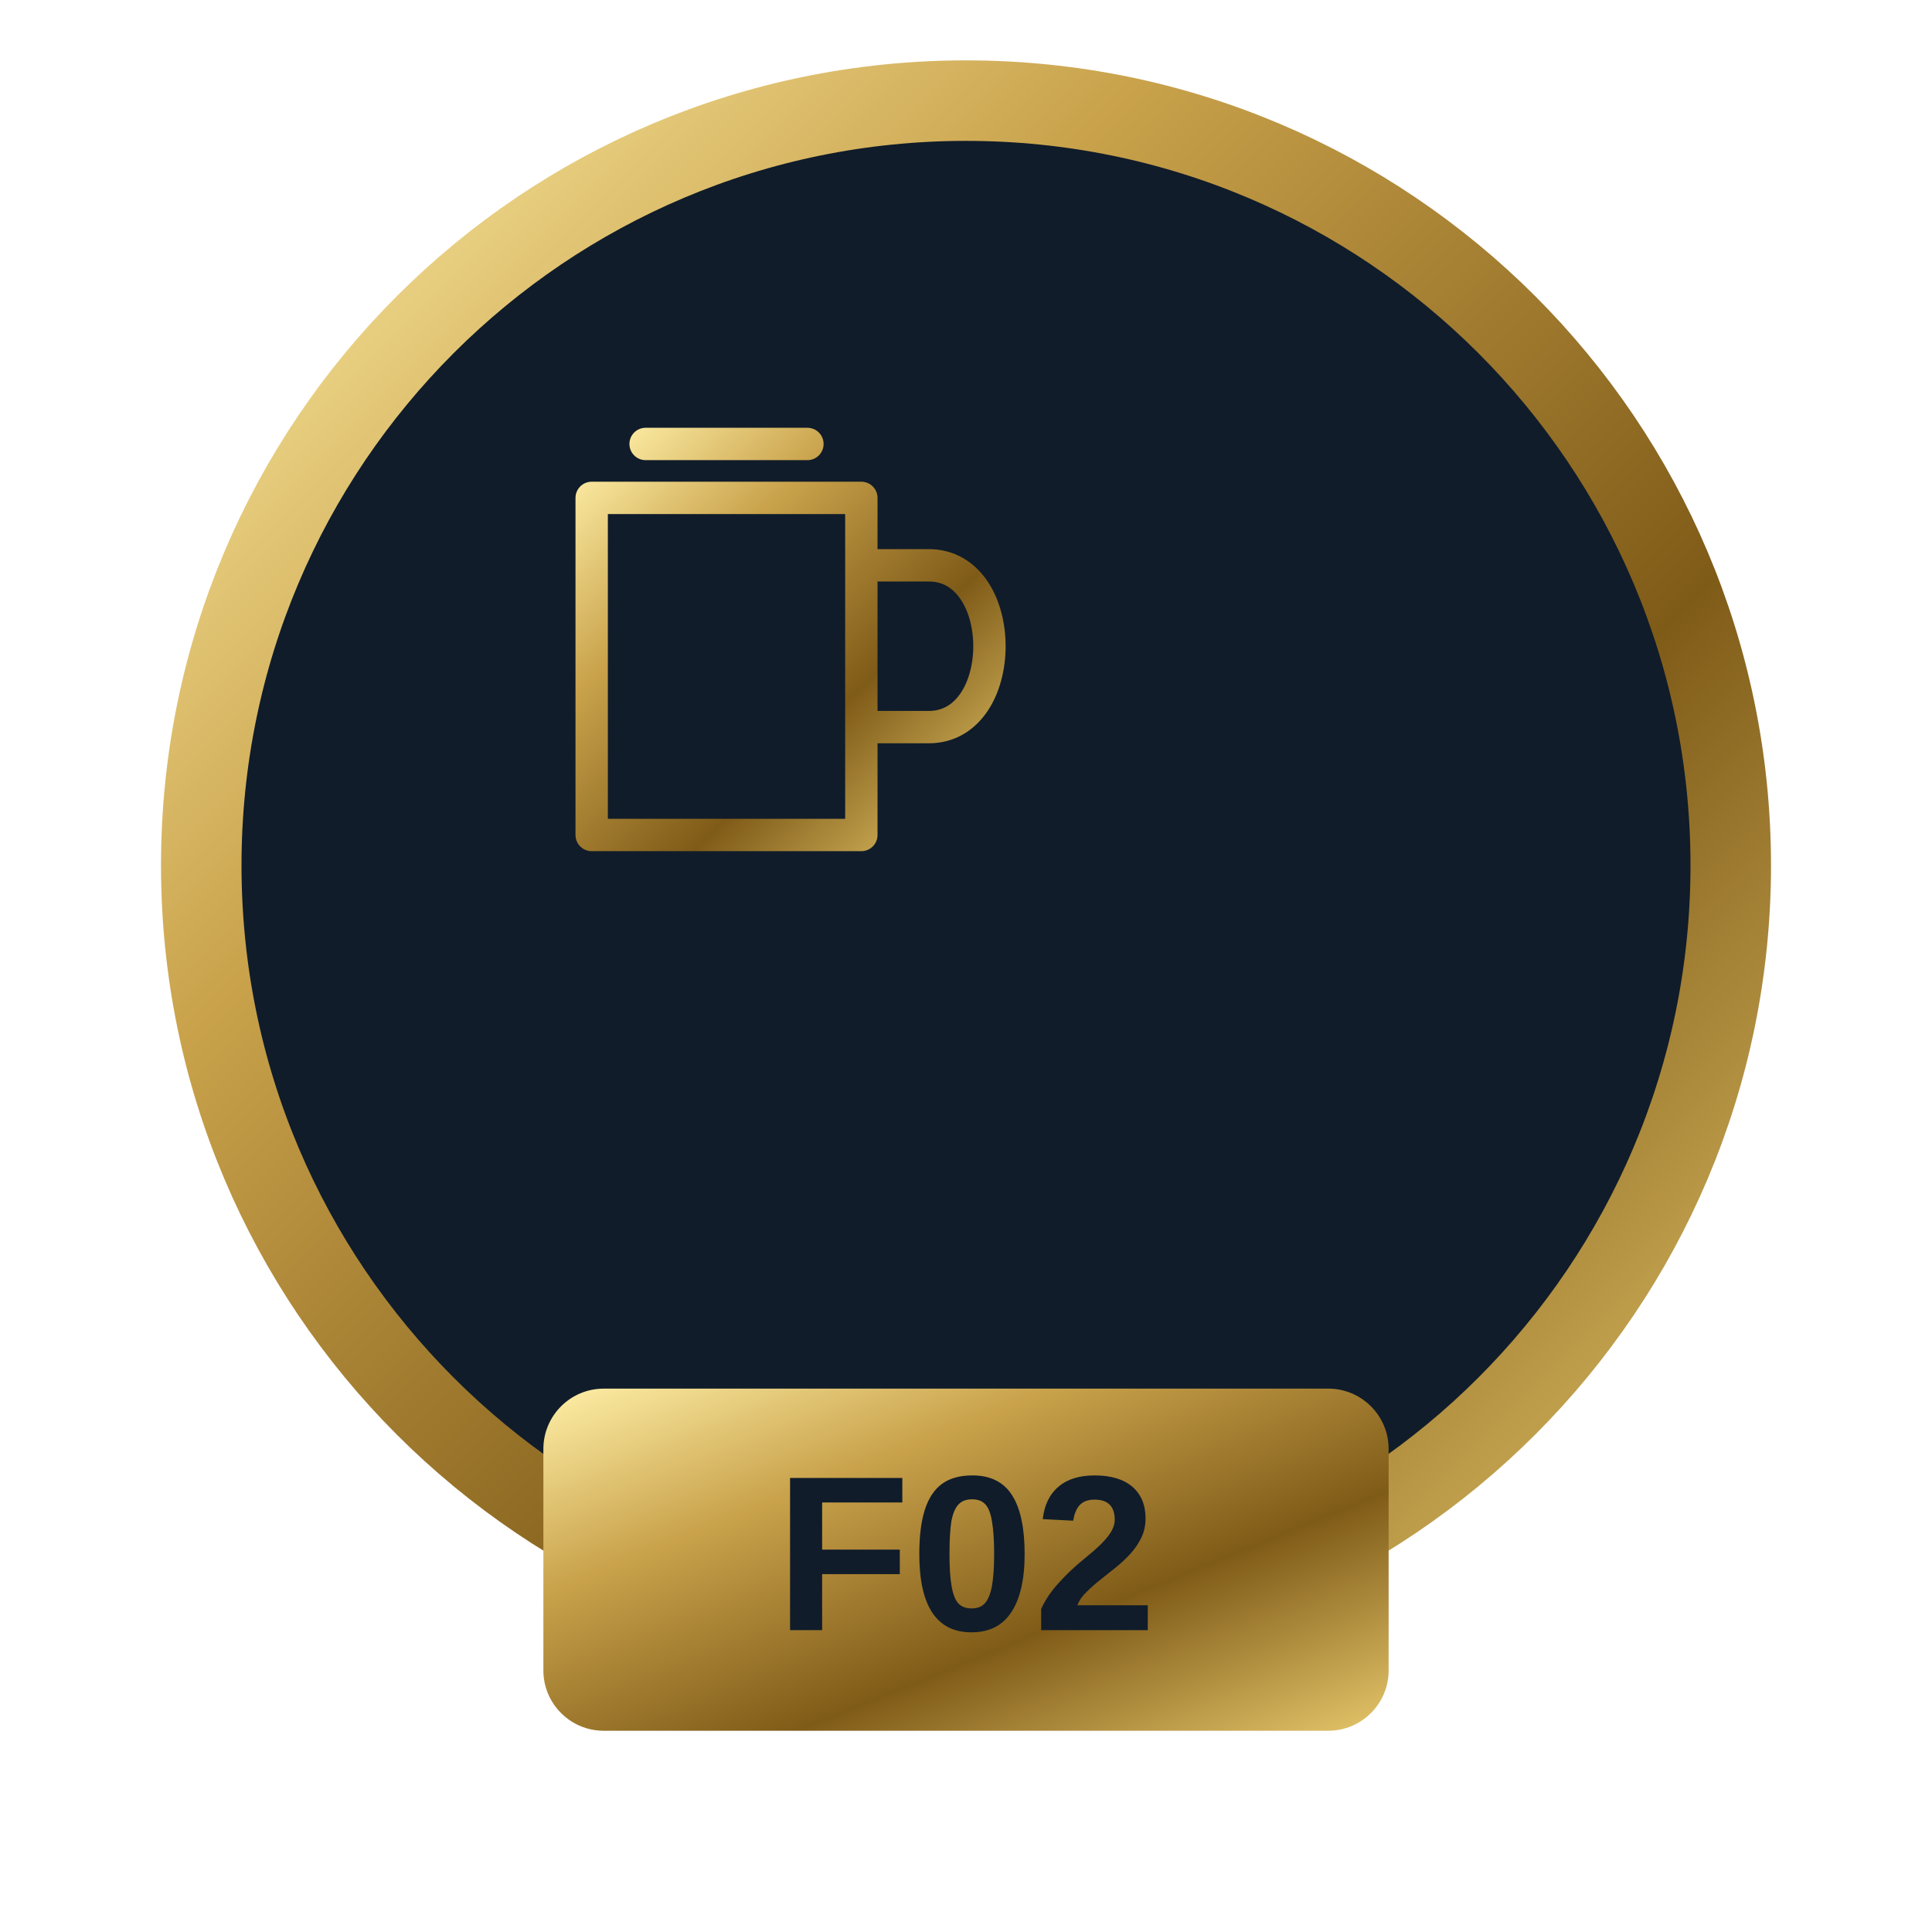
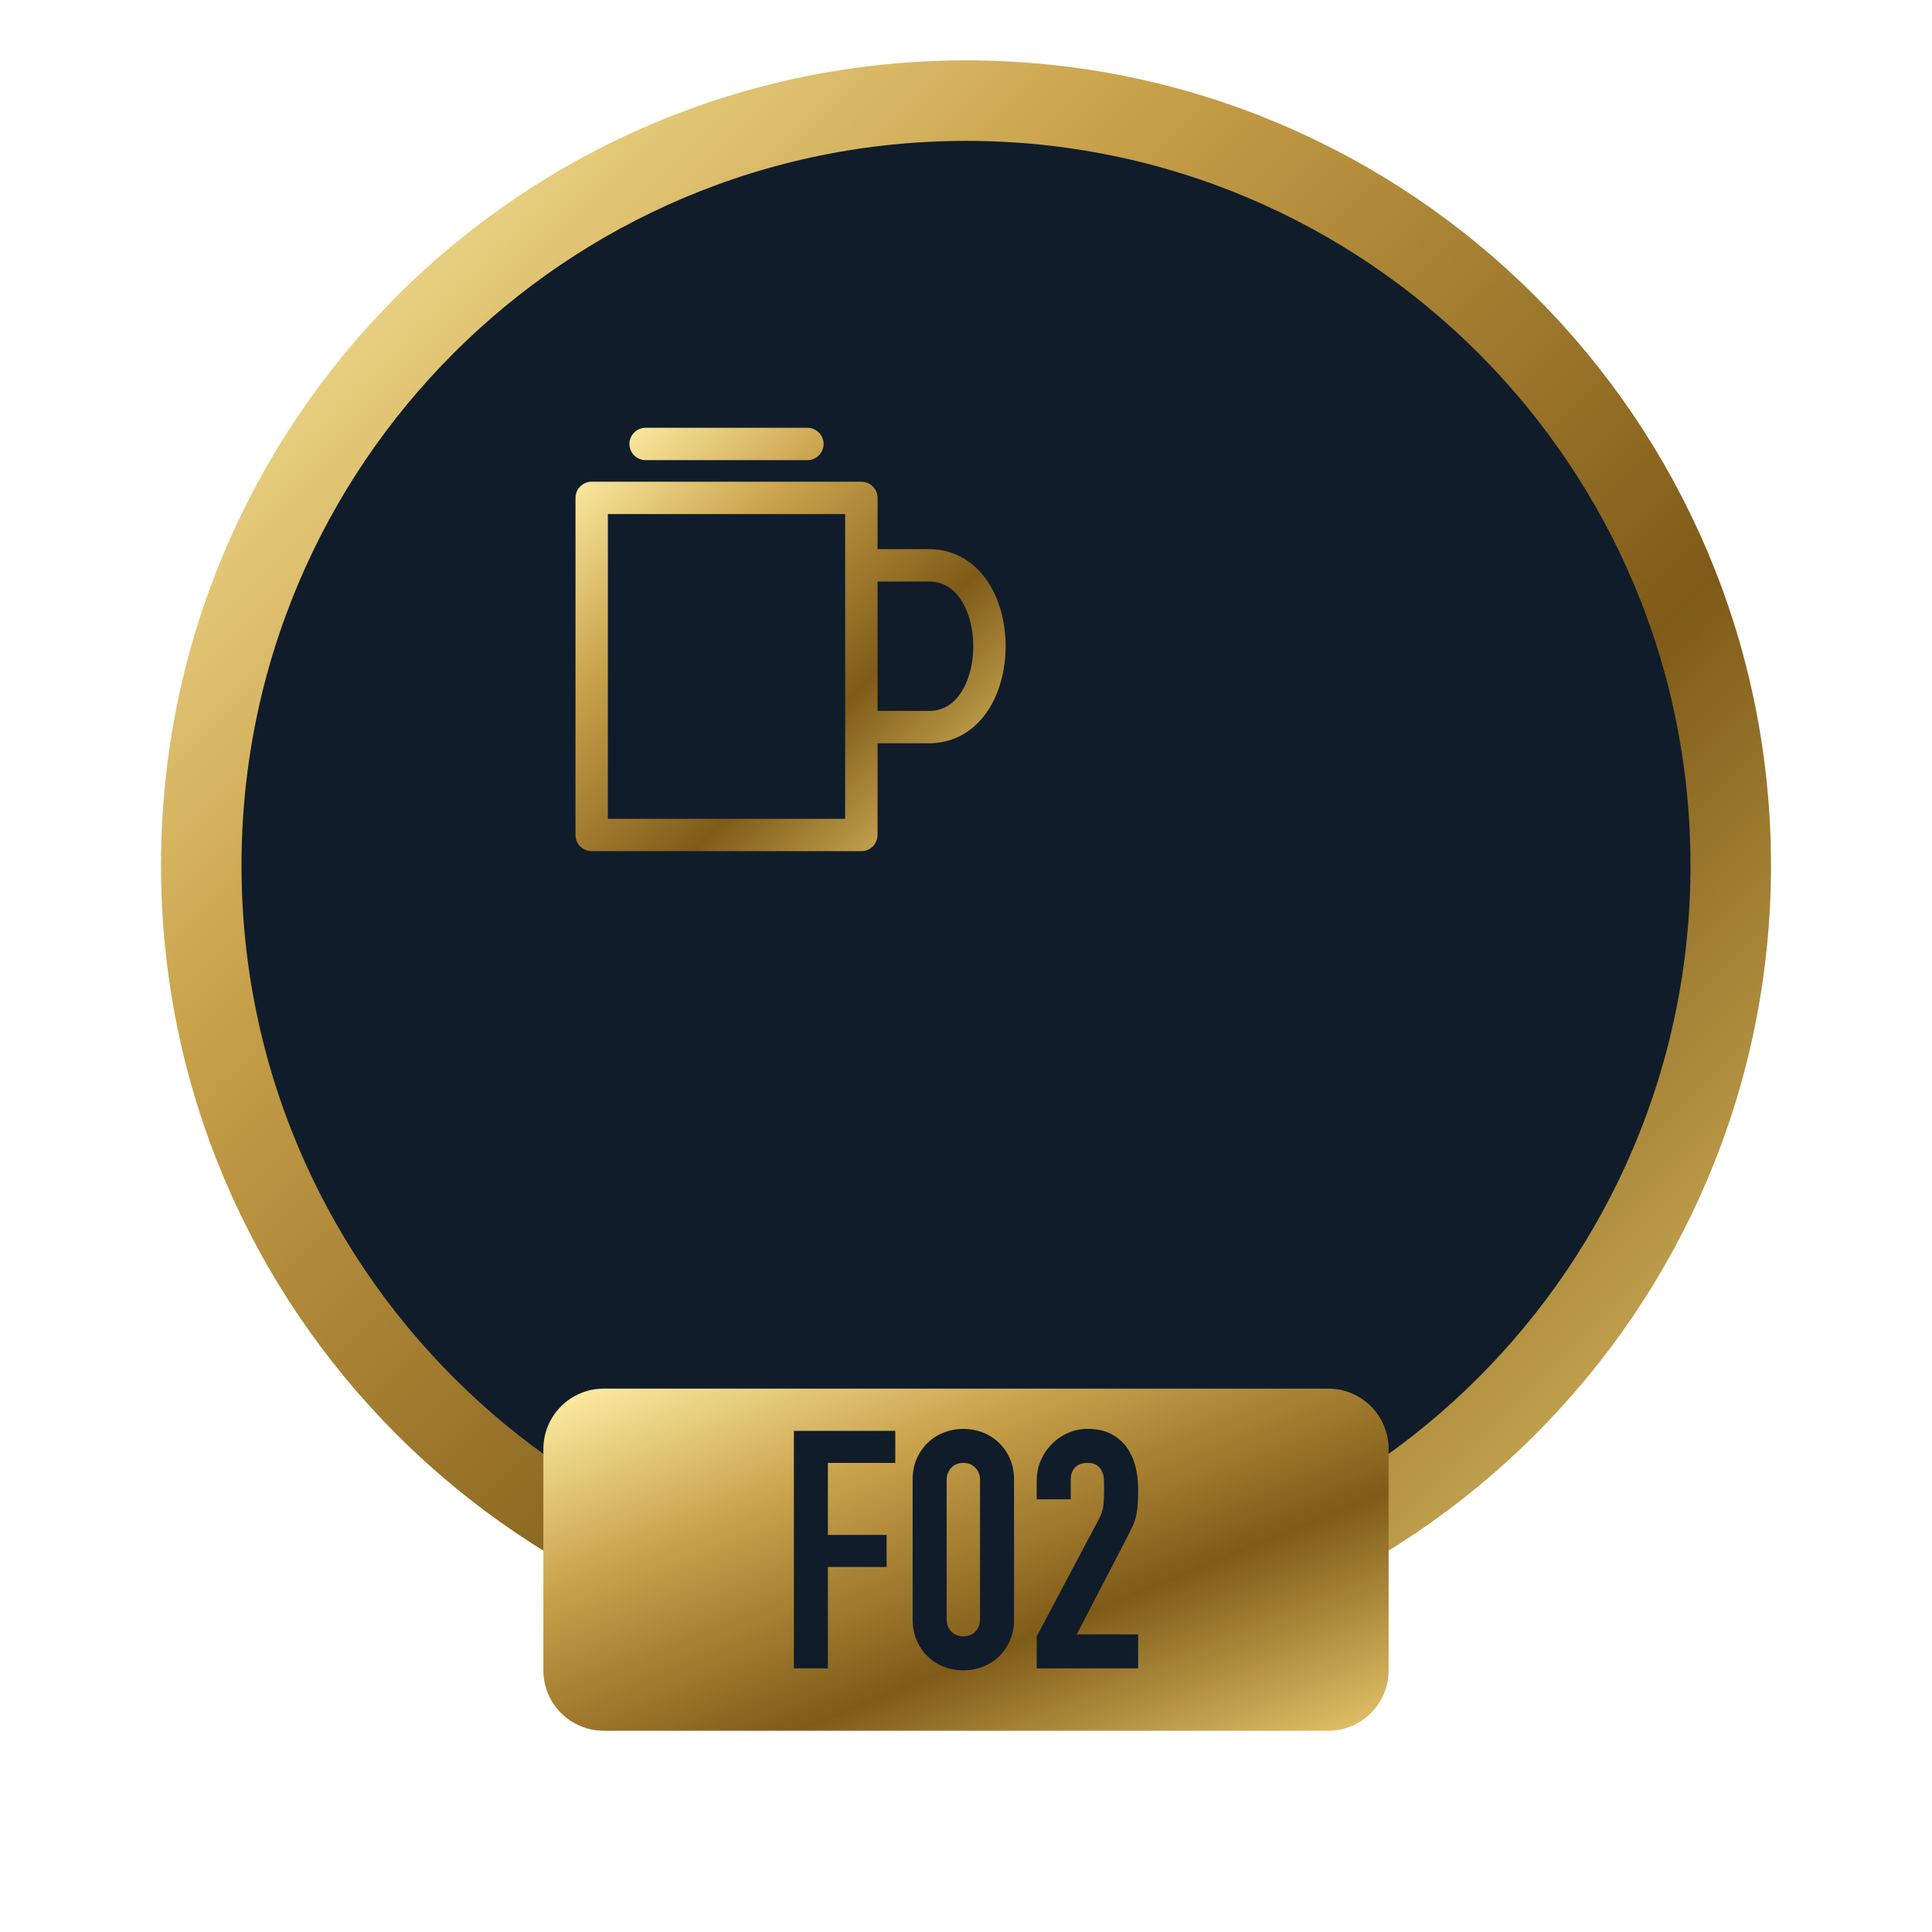
<svg xmlns="http://www.w3.org/2000/svg" viewBox="0 0 96 96" role="img">
  <defs>
-     <linearGradient id="brass" x1="0" y1="0" x2="1" y2="1">
+     <linearGradient id="franchise-f02-brass" x1="0" y1="0" x2="1" y2="1">
      <stop stop-color="#fff0a8" />
      <stop offset=".3" stop-color="#c9a24b" />
      <stop offset=".65" stop-color="#7f5b18" />
      <stop offset="1" stop-color="#e5c66a" />
    </linearGradient>
-     <filter id="shadow">
-       <feDropShadow dx="0" dy="2" stdDeviation="2" flood-opacity=".55" />
-     </filter>
  </defs>
-   <circle cx="48" cy="43" r="38" fill="#101c2a" stroke="url(#brass)" stroke-width="4" />
+   <circle cx="48" cy="43" r="38" fill="#101c2a" stroke="url(#franchise-f02-brass)" stroke-width="4" />
  <g transform="translate(16 10) scale(.67)">
-     <path fill="none" stroke="url(#brass)" stroke-width="2.4" stroke-linecap="round" stroke-linejoin="round" d="M20 22h20v25H20zM40 27h5c6 0 6 12 0 12h-5M24 18h12" />
+     <path fill="none" stroke="url(#franchise-f02-brass)" stroke-width="2.4" stroke-linecap="round" stroke-linejoin="round" d="M20 22h20v25H20zM40 27h5c6 0 6 12 0 12h-5M24 18h12" />
  </g>
-   <rect x="27" y="69" width="42" height="17" rx="3" fill="url(#brass)" />
-   <text x="48" y="81" text-anchor="middle" fill="#101c2a" font-size="11" font-weight="700" font-family="Arial,sans-serif">F02</text>
+   <rect x="27" y="69" width="42" height="17" rx="3" fill="url(#franchise-f02-brass)" />
+   <path d="M4.8 0L4.8 71.2L35.2 71.2L35.2 61.6L15 61.6L15 40L32.6 40L32.6 30.4L15 30.4L15 0ZM40.4 56.5Q40.4 60.1 41.65 62.9Q42.9 65.7 45 67.7Q47.1 69.7 49.85 70.75Q52.6 71.8 55.6 71.8Q58.6 71.8 61.35 70.75Q64.1 69.7 66.2 67.7Q68.3 65.7 69.55 62.9Q70.8 60.1 70.8 56.5L70.8 14.7Q70.8 11.1 69.55 8.3Q68.3 5.5 66.2 3.5Q64.1 1.5 61.35 0.45Q58.6 -0.6 55.6 -0.6Q52.6 -0.6 49.85 0.45Q47.1 1.5 45 3.5Q42.9 5.5 41.65 8.3Q40.4 11.1 40.4 14.7ZM50.6 14.7Q50.6 12.5 52 11.05Q53.4 9.6 55.6 9.6Q57.8 9.6 59.2 11.05Q60.6 12.5 60.6 14.7L60.6 56.5Q60.6 58.7 59.2 60.15Q57.8 61.6 55.6 61.6Q53.4 61.6 52 60.15Q50.6 58.7 50.6 56.5ZM77.6 0L77.6 9.6L96 44.3Q97.4 46.9 97.6 48.85Q97.8 50.8 97.8 53.7Q97.8 55 97.75 56.45Q97.7 57.9 97.2 59Q96.7 60.1 95.7 60.85Q94.7 61.6 92.8 61.6Q90.5 61.6 89.15 60.3Q87.8 59 87.8 56.5L87.8 50.7L77.6 50.7L77.6 56.3Q77.6 59.5 78.8 62.3Q80 65.1 82.1 67.2Q84.1 69.3 86.9 70.55Q89.7 71.8 92.9 71.8Q96.9 71.8 99.75 70.35Q102.6 68.9 104.5 66.4Q106.3 63.9 107.15 60.7Q108 57.5 108 53.9Q108 51.3 107.9 49.55Q107.8 47.8 107.5 46.2Q107.2 44.6 106.5 43Q105.8 41.4 104.6 39.1L89.6 10.2L108 10.2L108 0Z" transform="translate(38.652 82.901) scale(0.16575 -0.16575)" fill="#101c2a" />
</svg>
